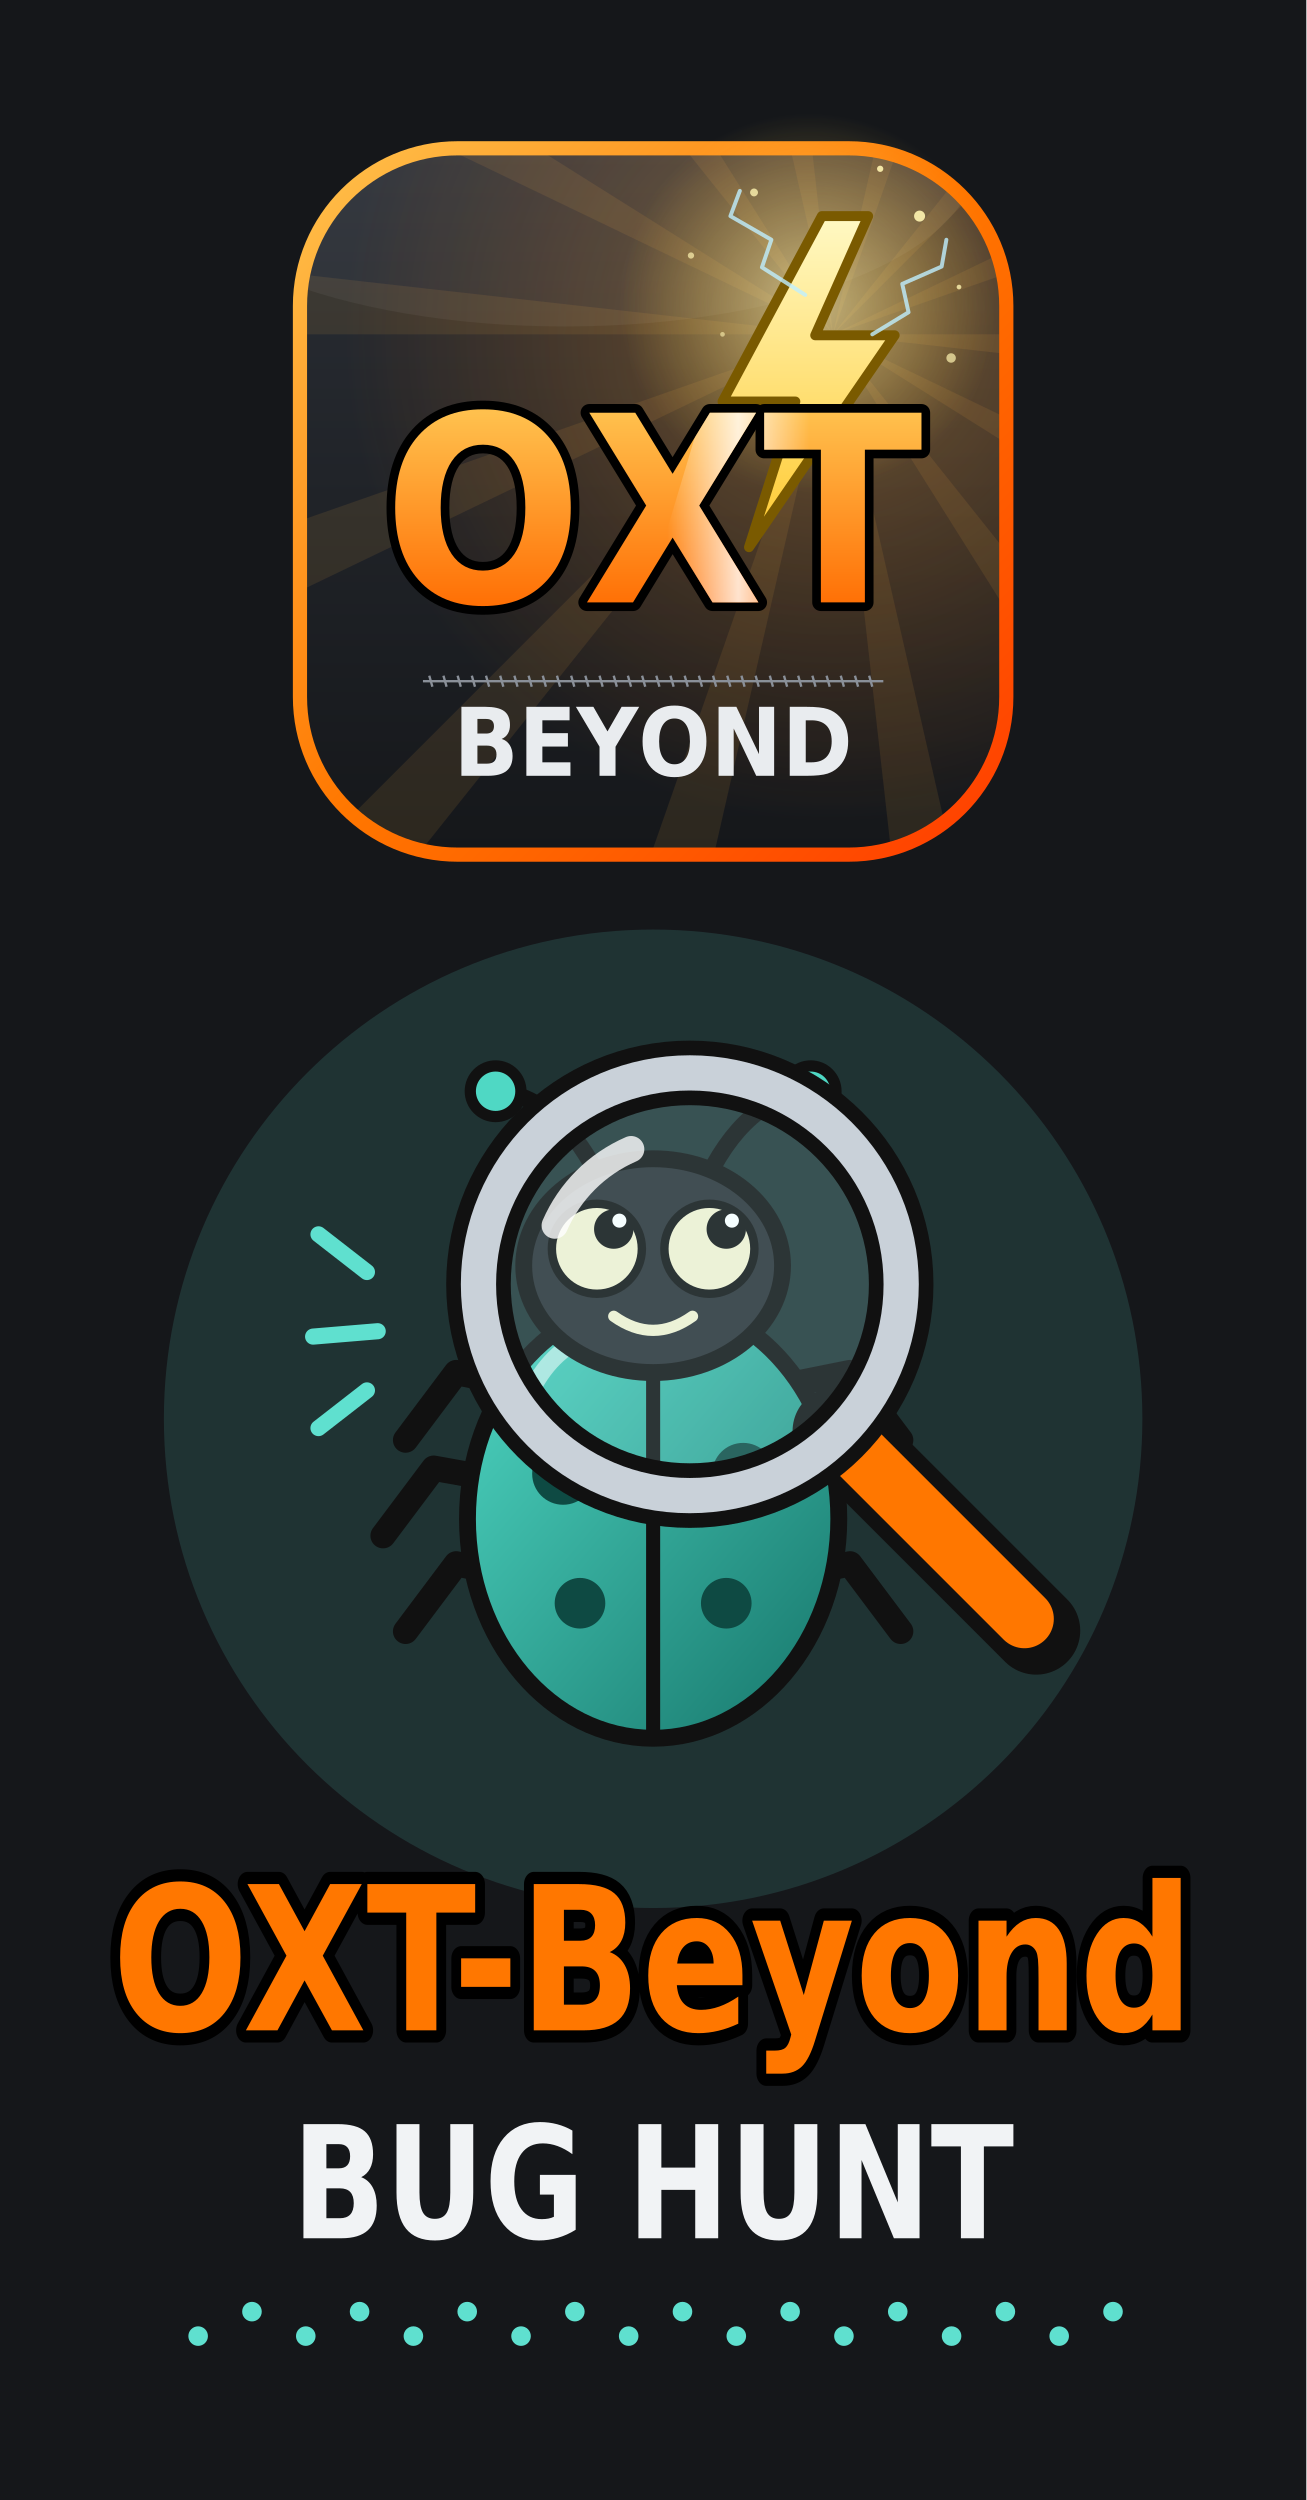
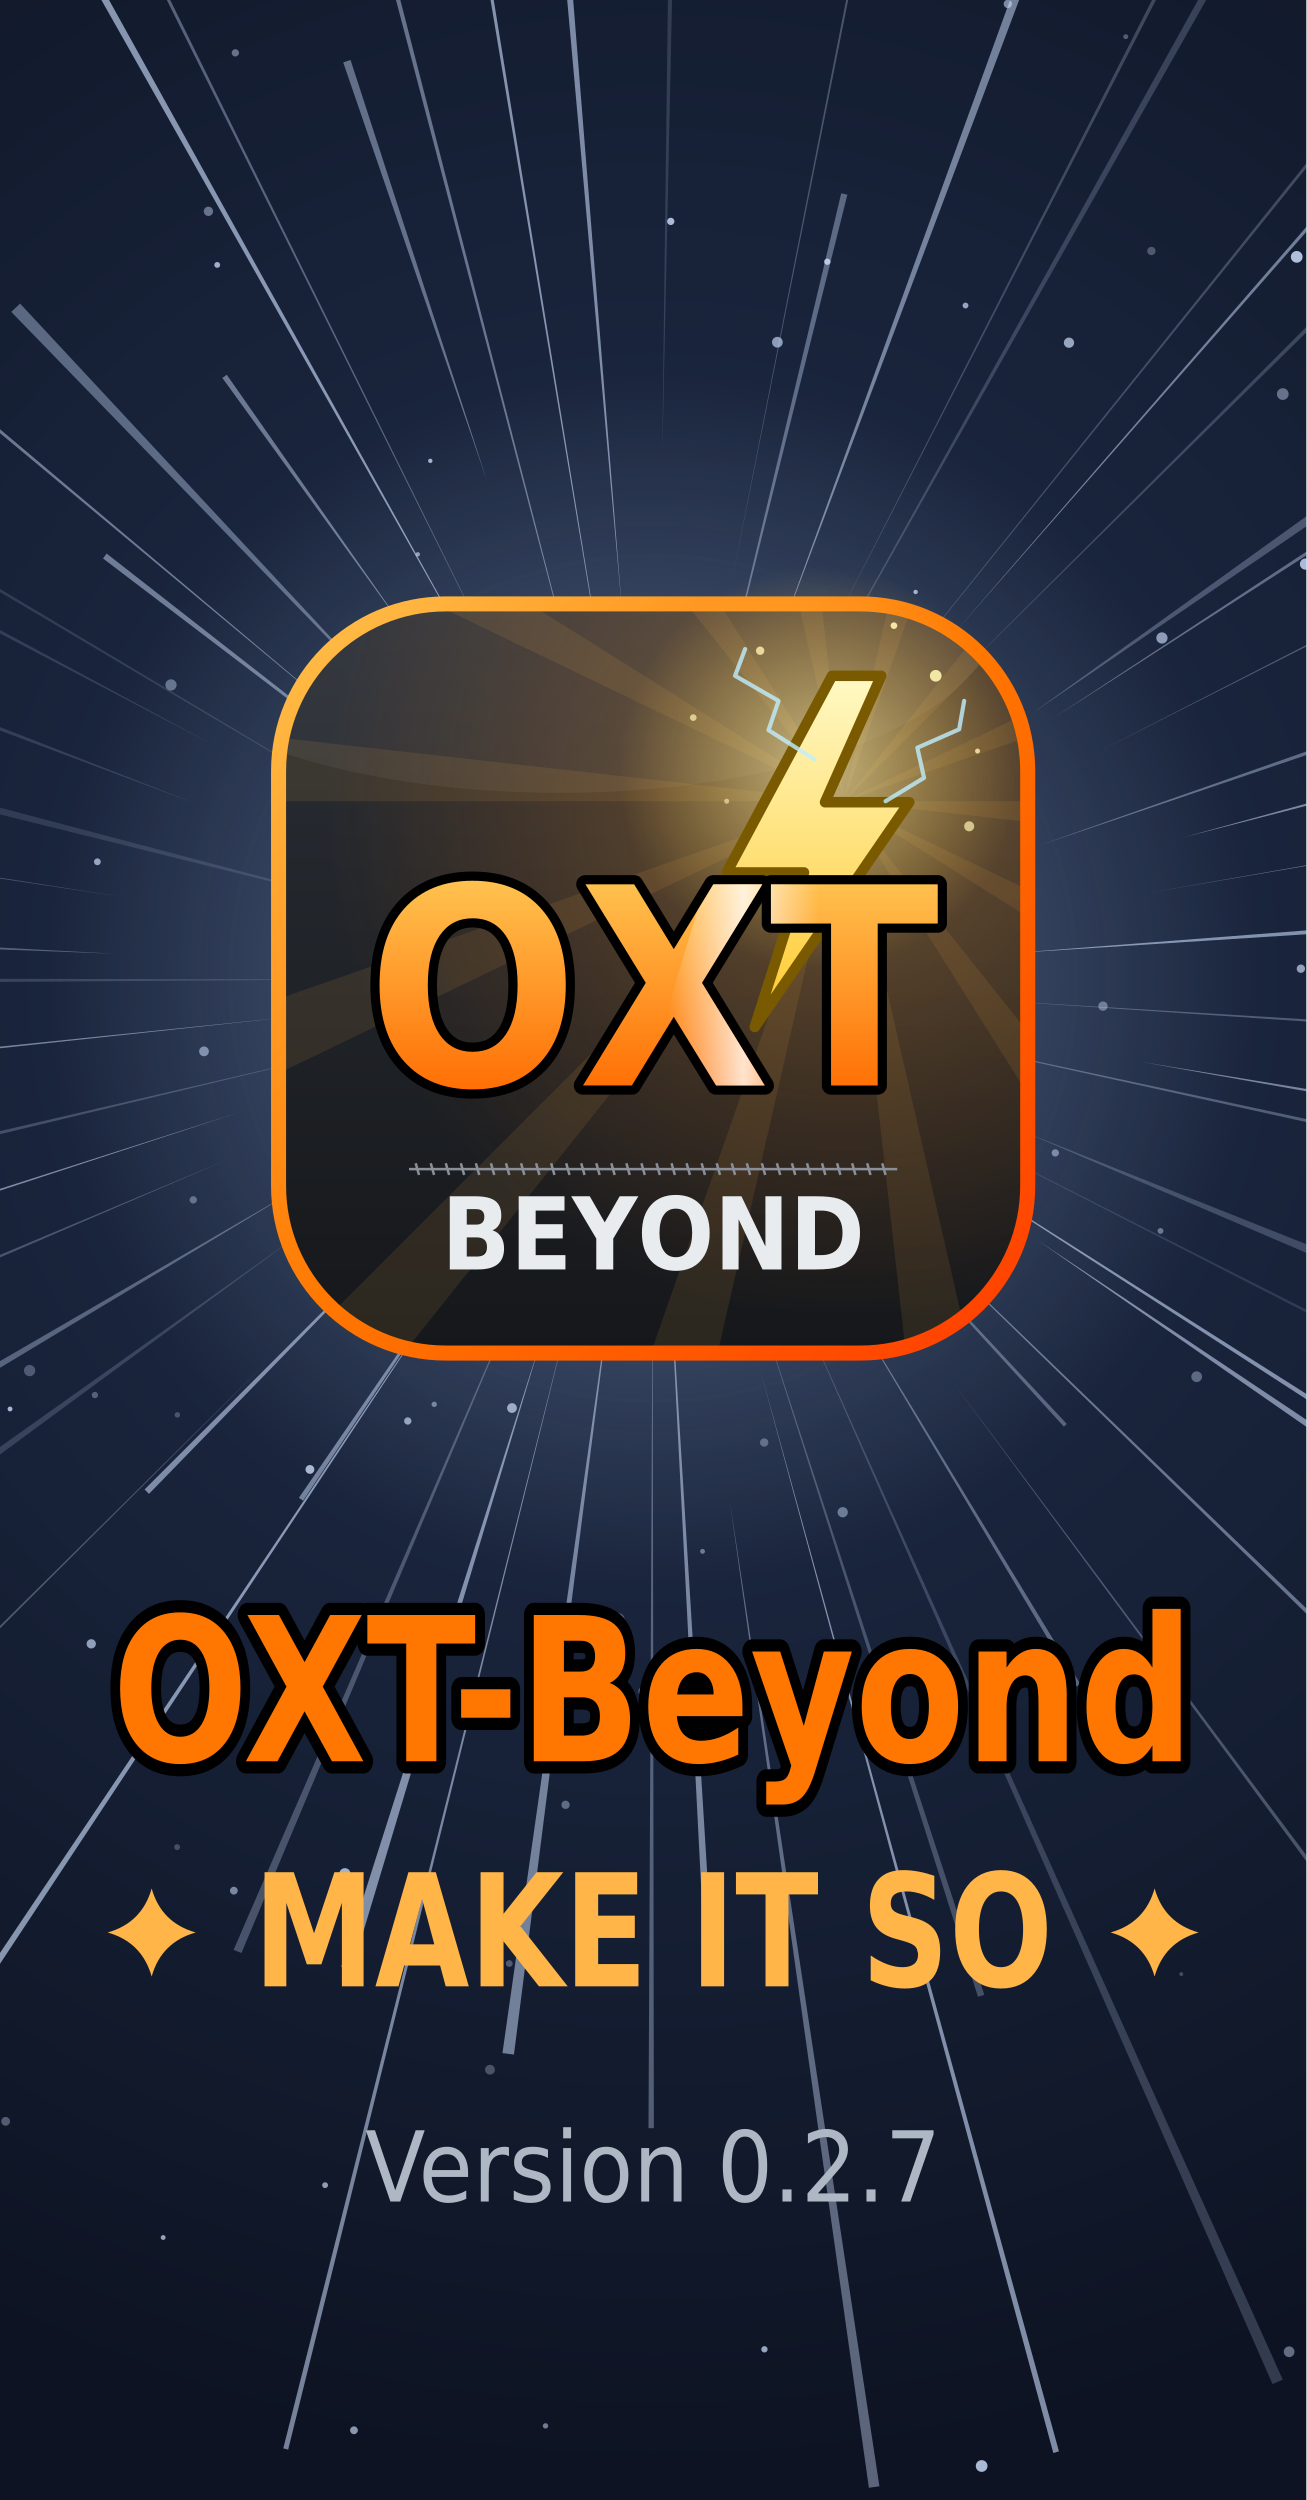
<svg xmlns="http://www.w3.org/2000/svg" width="534" height="1022" viewBox="0 0 534 1022">
-   <rect width="534" height="1022" fill="#15171A" />
-   <circle cx="267" cy="580" r="200" fill="#5FE0CF" fill-opacity="0.14" />
-   <svg x="102" y="40" width="330" height="330" viewBox="0 0 1024 1024">
+   <defs>
+     <radialGradient id="wsky" gradientUnits="userSpaceOnUse" cx="267" cy="400" r="1022">
+       <stop offset="0" stop-color="#22314F" />
+       <stop offset="0.6" stop-color="#0D1322" />
+     </radialGradient>
+     <radialGradient id="wsky-core" cx="0.5" cy="0.5" r="0.5">
+       <stop offset="0" stop-color="#CFE0FF" stop-opacity="0.35" />
+       <stop offset="1" stop-color="#CFE0FF" stop-opacity="0" />
+     </radialGradient>
+   </defs>
+   <rect width="534" height="1022" fill="url(#wsky)" />
+   <circle cx="318.8" cy="305.8" r="1.3" fill="#CFE0FF" fill-opacity="0.67" />
+   <circle cx="530.1" cy="105.0" r="2.4" fill="#CFE0FF" fill-opacity="0.83" />
+   <circle cx="130.1" cy="340.4" r="1.3" fill="#CFE0FF" fill-opacity="0.71" />
+   <circle cx="482.9" cy="807.0" r="0.8" fill="#CFE0FF" fill-opacity="0.26" />
+   <circle cx="231.2" cy="737.8" r="1.7" fill="#CFE0FF" fill-opacity="0.39" />
+   <circle cx="4.1" cy="576.0" r="1.0" fill="#CFE0FF" fill-opacity="0.79" />
+   <circle cx="294.3" cy="456.1" r="2.3" fill="#CFE0FF" fill-opacity="0.58" />
+   <circle cx="431.4" cy="471.3" r="1.5" fill="#CFE0FF" fill-opacity="0.49" />
+   <circle cx="437.0" cy="140.1" r="2.1" fill="#CFE0FF" fill-opacity="0.69" />
+   <circle cx="338.2" cy="107.0" r="1.3" fill="#CFE0FF" fill-opacity="0.80" />
+   <circle cx="326.8" cy="424.1" r="0.8" fill="#CFE0FF" fill-opacity="0.78" />
+   <circle cx="79.0" cy="490.5" r="1.5" fill="#CFE0FF" fill-opacity="0.38" />
+   <circle cx="88.8" cy="108.3" r="1.2" fill="#CFE0FF" fill-opacity="0.74" />
+   <circle cx="126.7" cy="600.7" r="1.8" fill="#CFE0FF" fill-opacity="0.78" />
+   <circle cx="345.3" cy="337.9" r="0.8" fill="#CFE0FF" fill-opacity="0.56" />
+   <circle cx="144.7" cy="993.5" r="1.6" fill="#CFE0FF" fill-opacity="0.64" />
+   <circle cx="319.5" cy="479.6" r="1.7" fill="#CFE0FF" fill-opacity="0.49" />
+   <circle cx="394.7" cy="124.9" r="1.2" fill="#CFE0FF" fill-opacity="0.69" />
+   <circle cx="412.0" cy="1.6" r="1.7" fill="#CFE0FF" fill-opacity="0.56" />
+   <circle cx="141.0" cy="766.0" r="2.3" fill="#CFE0FF" fill-opacity="0.76" />
+   <circle cx="170.8" cy="226.6" r="0.9" fill="#CFE0FF" fill-opacity="0.62" />
+   <circle cx="527.0" cy="961.4" r="2.2" fill="#CFE0FF" fill-opacity="0.44" />
+   <circle cx="200.3" cy="846.1" r="2.0" fill="#CFE0FF" fill-opacity="0.29" />
+   <circle cx="175.9" cy="188.4" r="0.9" fill="#CFE0FF" fill-opacity="0.74" />
+   <circle cx="531.8" cy="396.0" r="1.7" fill="#CFE0FF" fill-opacity="0.66" />
+   <circle cx="69.9" cy="280.0" r="2.3" fill="#CFE0FF" fill-opacity="0.41" />
+   <circle cx="262.9" cy="691.5" r="1.9" fill="#CFE0FF" fill-opacity="0.47" />
+   <circle cx="85.2" cy="86.4" r="1.9" fill="#CFE0FF" fill-opacity="0.44" />
+   <circle cx="66.7" cy="914.7" r="1.0" fill="#CFE0FF" fill-opacity="0.69" />
+   <circle cx="533.7" cy="230.6" r="2.3" fill="#CFE0FF" fill-opacity="0.80" />
+   <circle cx="95.6" cy="772.9" r="1.6" fill="#CFE0FF" fill-opacity="0.54" />
+   <circle cx="166.7" cy="580.9" r="1.5" fill="#CFE0FF" fill-opacity="0.66" />
+   <circle cx="221.3" cy="462.0" r="0.9" fill="#CFE0FF" fill-opacity="0.71" />
+   <circle cx="252.9" cy="661.9" r="2.4" fill="#CFE0FF" fill-opacity="0.32" />
+   <circle cx="474.4" cy="503.2" r="1.2" fill="#CFE0FF" fill-opacity="0.43" />
+   <circle cx="312.5" cy="960.4" r="1.3" fill="#CFE0FF" fill-opacity="0.71" />
+   <circle cx="83.4" cy="429.8" r="2.0" fill="#CFE0FF" fill-opacity="0.53" />
+   <circle cx="460.2" cy="15.0" r="1.0" fill="#CFE0FF" fill-opacity="0.34" />
+   <circle cx="450.9" cy="411.3" r="1.9" fill="#CFE0FF" fill-opacity="0.42" />
+   <circle cx="209.3" cy="575.6" r="2.0" fill="#CFE0FF" fill-opacity="0.69" />
+   <circle cx="320.7" cy="707.1" r="1.4" fill="#CFE0FF" fill-opacity="0.31" />
+   <circle cx="147.2" cy="306.3" r="1.9" fill="#CFE0FF" fill-opacity="0.60" />
+   <circle cx="223.0" cy="991.7" r="1.1" fill="#CFE0FF" fill-opacity="0.51" />
+   <circle cx="72.4" cy="755.1" r="1.2" fill="#CFE0FF" fill-opacity="0.26" />
+   <circle cx="177.5" cy="574.1" r="1.1" fill="#CFE0FF" fill-opacity="0.48" />
+   <circle cx="2.3" cy="867.2" r="1.8" fill="#CFE0FF" fill-opacity="0.34" />
+   <circle cx="267.2" cy="533.6" r="2.0" fill="#CFE0FF" fill-opacity="0.34" />
+   <circle cx="312.4" cy="589.7" r="1.7" fill="#CFE0FF" fill-opacity="0.35" />
+   <circle cx="344.5" cy="618.2" r="2.1" fill="#CFE0FF" fill-opacity="0.45" />
+   <circle cx="475.0" cy="260.8" r="2.3" fill="#CFE0FF" fill-opacity="0.64" />
+   <circle cx="470.7" cy="102.6" r="1.7" fill="#CFE0FF" fill-opacity="0.30" />
+   <circle cx="132.9" cy="893.3" r="1.2" fill="#CFE0FF" fill-opacity="0.66" />
+   <circle cx="489.2" cy="562.8" r="2.2" fill="#CFE0FF" fill-opacity="0.37" />
+   <circle cx="374.3" cy="242.0" r="0.9" fill="#CFE0FF" fill-opacity="0.73" />
+   <circle cx="331.5" cy="347.2" r="1.2" fill="#CFE0FF" fill-opacity="0.27" />
+   <circle cx="401.3" cy="1008.1" r="2.4" fill="#CFE0FF" fill-opacity="0.81" />
+   <circle cx="524.4" cy="161.1" r="2.4" fill="#CFE0FF" fill-opacity="0.43" />
+   <circle cx="272.9" cy="519.3" r="1.1" fill="#CFE0FF" fill-opacity="0.30" />
+   <circle cx="227.0" cy="348.8" r="1.5" fill="#CFE0FF" fill-opacity="0.73" />
+   <circle cx="110.5" cy="722.0" r="2.2" fill="#CFE0FF" fill-opacity="0.26" />
+   <circle cx="274.2" cy="90.5" r="1.5" fill="#CFE0FF" fill-opacity="0.80" />
+   <circle cx="37.3" cy="672.0" r="1.9" fill="#CFE0FF" fill-opacity="0.66" />
+   <circle cx="12.1" cy="560.3" r="2.3" fill="#CFE0FF" fill-opacity="0.30" />
+   <circle cx="317.8" cy="139.9" r="2.2" fill="#CFE0FF" fill-opacity="0.64" />
+   <circle cx="208.2" cy="802.7" r="1.4" fill="#CFE0FF" fill-opacity="0.32" />
+   <circle cx="96.2" cy="21.6" r="1.5" fill="#CFE0FF" fill-opacity="0.44" />
+   <circle cx="287.2" cy="634.2" r="1.0" fill="#CFE0FF" fill-opacity="0.45" />
+   <circle cx="72.5" cy="578.4" r="1.1" fill="#CFE0FF" fill-opacity="0.27" />
+   <circle cx="39.8" cy="352.3" r="1.4" fill="#CFE0FF" fill-opacity="0.67" />
+   <circle cx="38.8" cy="570.3" r="1.3" fill="#CFE0FF" fill-opacity="0.33" />
+   <path d="M408.2 409.1 L673.0 427.0 L673.1 425.1 Z" fill="#CFE0FF" fill-opacity="0.30" />
+   <path d="M465.9 434.0 L772.8 488.6 L773.5 484.4 Z" fill="#CFE0FF" fill-opacity="0.52" />
+   <path d="M358.9 420.0 L608.6 475.2 L609.0 473.5 Z" fill="#CFE0FF" fill-opacity="0.31" />
+   <path d="M418.1 462.5 L575.4 529.9 L577.1 525.8 Z" fill="#CFE0FF" fill-opacity="0.22" />
+   <path d="M367.8 451.3 L775.5 660.4 L776.6 658.1 Z" fill="#CFE0FF" fill-opacity="0.13" />
+   <path d="M372.7 467.6 L589.5 607.9 L590.8 605.8 Z" fill="#CFE0FF" fill-opacity="0.58" />
+   <path d="M424.3 507.1 L569.5 607.9 L571.3 605.3 Z" fill="#CFE0FF" fill-opacity="0.56" />
+   <path d="M344.2 474.8 L699.3 820.6 L701.3 818.5 Z" fill="#CFE0FF" fill-opacity="0.44" />
+   <path d="M332.5 471.0 L434.9 583.2 L436.1 582.1 Z" fill="#CFE0FF" fill-opacity="0.34" />
+   <path d="M389.6 565.1 L564.5 802.2 L565.9 801.1 Z" fill="#CFE0FF" fill-opacity="0.29" />
+   <path d="M337.1 516.5 L440.0 689.5 L441.7 688.5 Z" fill="#CFE0FF" fill-opacity="0.38" />
+   <path d="M324.6 529.3 L520.2 974.6 L524.4 972.8 Z" fill="#CFE0FF" fill-opacity="0.20" />
+   <path d="M308.8 529.8 L399.8 816.3 L402.4 815.5 Z" fill="#CFE0FF" fill-opacity="0.26" />
+   <path d="M310.9 560.4 L430.6 1002.8 L432.9 1002.1 Z" fill="#CFE0FF" fill-opacity="0.59" />
+   <path d="M298.2 612.7 L355.2 1017.0 L359.5 1016.4 Z" fill="#CFE0FF" fill-opacity="0.40" />
+   <path d="M272.8 502.2 L288.5 807.9 L291.7 807.7 Z" fill="#CFE0FF" fill-opacity="0.53" />
+   <path d="M266.8 517.9 L265.1 870.0 L267.3 870.0 Z" fill="#CFE0FF" fill-opacity="0.34" />
+   <path d="M250.7 520.9 L205.4 839.3 L210.1 839.9 Z" fill="#CFE0FF" fill-opacity="0.51" />
+   <path d="M235.6 525.5 L115.8 1000.9 L117.8 1001.4 Z" fill="#CFE0FF" fill-opacity="0.54" />
+   <path d="M221.4 547.1 L139.5 804.0 L143.8 805.4 Z" fill="#CFE0FF" fill-opacity="0.58" />
+   <path d="M217.3 516.3 L95.5 797.1 L98.7 798.4 Z" fill="#CFE0FF" fill-opacity="0.28" />
+   <path d="M190.2 515.2 L-43.7 863.4 L-41.2 865.1 Z" fill="#CFE0FF" fill-opacity="0.62" />
+   <path d="M212.6 480.5 L122.2 612.3 L123.9 613.5 Z" fill="#CFE0FF" fill-opacity="0.50" />
+   <path d="M188.4 479.7 L59.1 608.9 L60.9 610.7 Z" fill="#CFE0FF" fill-opacity="0.56" />
+   <path d="M110.0 555.9 L-202.9 865.2 L-201.4 866.7 Z" fill="#CFE0FF" fill-opacity="0.30" />
+   <path d="M121.5 505.2 L-113.7 672.3 L-110.9 676.2 Z" fill="#CFE0FF" fill-opacity="0.18" />
+   <path d="M124.2 484.4 L-147.4 641.9 L-144.8 646.3 Z" fill="#CFE0FF" fill-opacity="0.35" />
+   <path d="M92.5 474.2 L-325.4 649.5 L-323.7 653.4 Z" fill="#CFE0FF" fill-opacity="0.27" />
+   <path d="M98.4 454.5 L-235.0 561.2 L-234.2 563.4 Z" fill="#CFE0FF" fill-opacity="0.55" />
+   <path d="M136.8 430.7 L-126.5 491.7 L-126.0 494.0 Z" fill="#CFE0FF" fill-opacity="0.23" />
+   <path d="M117.7 415.8 L-144.9 442.7 L-144.8 444.2 Z" fill="#CFE0FF" fill-opacity="0.51" />
+   <path d="M140.9 400.4 L-189.3 399.8 L-189.3 402.8 Z" fill="#CFE0FF" fill-opacity="0.17" />
+   <path d="M47.0 389.9 L-267.5 372.9 L-267.7 378.1 Z" fill="#CFE0FF" fill-opacity="0.33" />
+   <path d="M50.9 366.8 L-334.0 306.3 L-334.4 308.9 Z" fill="#CFE0FF" fill-opacity="0.27" />
+   <path d="M165.8 374.0 L-12.4 326.9 L-13.1 329.7 Z" fill="#CFE0FF" fill-opacity="0.13" />
+   <path d="M80.7 328.8 L-46.8 278.9 L-47.5 280.9 Z" fill="#CFE0FF" fill-opacity="0.15" />
+   <path d="M87.1 304.5 L-255.8 119.6 L-258.1 124.0 Z" fill="#CFE0FF" fill-opacity="0.15" />
+   <path d="M176.7 346.4 L-116.5 171.1 L-117.4 172.7 Z" fill="#CFE0FF" fill-opacity="0.14" />
+   <path d="M190.5 341.1 L43.6 226.3 L42.1 228.3 Z" fill="#CFE0FF" fill-opacity="0.47" />
+   <path d="M158.8 309.3 L-228.4 -17.0 L-230.3 -14.7 Z" fill="#CFE0FF" fill-opacity="0.46" />
+   <path d="M170.3 298.3 L8.2 124.1 L4.6 127.5 Z" fill="#CFE0FF" fill-opacity="0.38" />
+   <path d="M169.8 263.4 L92.7 153.2 L90.9 154.5 Z" fill="#CFE0FF" fill-opacity="0.45" />
+   <path d="M201.3 282.7 L-38.3 -149.5 L-41.9 -147.4 Z" fill="#CFE0FF" fill-opacity="0.62" />
+   <path d="M209.3 283.5 L23.5 -93.5 L22.0 -92.8 Z" fill="#CFE0FF" fill-opacity="0.36" />
+   <path d="M199.3 197.2 L143.3 24.5 L140.3 25.5 Z" fill="#CFE0FF" fill-opacity="0.42" />
+   <path d="M242.7 306.8 L154.0 -37.5 L152.1 -37.1 Z" fill="#CFE0FF" fill-opacity="0.44" />
+   <path d="M251.5 305.5 L193.2 -53.2 L191.7 -53.0 Z" fill="#CFE0FF" fill-opacity="0.60" />
+   <path d="M254.3 249.7 L228.8 -69.0 L225.7 -68.7 Z" fill="#CFE0FF" fill-opacity="0.56" />
+   <path d="M270.7 187.3 L275.7 -45.1 L273.6 -45.2 Z" fill="#CFE0FF" fill-opacity="0.16" />
+   <path d="M299.0 238.6 L384.7 -189.6 L383.2 -189.9 Z" fill="#CFE0FF" fill-opacity="0.28" />
+   <path d="M292.1 296.9 L346.4 79.6 L343.9 79.0 Z" fill="#CFE0FF" fill-opacity="0.38" />
+   <path d="M316.2 266.7 L451.9 -93.7 L447.5 -95.4 Z" fill="#CFE0FF" fill-opacity="0.51" />
+   <path d="M338.9 259.5 L484.2 -22.6 L482.8 -23.3 Z" fill="#CFE0FF" fill-opacity="0.23" />
+   <path d="M326.2 294.6 L579.8 -153.1 L576.0 -155.3 Z" fill="#CFE0FF" fill-opacity="0.20" />
+   <path d="M350.7 295.9 L600.0 -13.1 L598.7 -14.1 Z" fill="#CFE0FF" fill-opacity="0.24" />
+   <path d="M390.2 258.7 L560.4 64.7 L559.2 63.7 Z" fill="#CFE0FF" fill-opacity="0.50" />
+   <path d="M391.0 276.8 L684.5 -12.4 L682.3 -14.7 Z" fill="#CFE0FF" fill-opacity="0.21" />
+   <path d="M422.1 291.5 L582.7 182.0 L579.9 178.1 Z" fill="#CFE0FF" fill-opacity="0.28" />
+   <path d="M430.1 293.9 L829.3 37.2 L826.6 33.0 Z" fill="#CFE0FF" fill-opacity="0.40" />
+   <path d="M449.8 306.9 L841.8 108.7 L840.5 106.3 Z" fill="#CFE0FF" fill-opacity="0.29" />
+   <path d="M424.5 345.7 L692.5 255.1 L691.3 251.9 Z" fill="#CFE0FF" fill-opacity="0.39" />
+   <path d="M483.1 342.5 L678.3 292.3 L677.5 289.1 Z" fill="#CFE0FF" fill-opacity="0.53" />
+   <path d="M468.9 365.1 L977.5 278.0 L977.2 276.5 Z" fill="#CFE0FF" fill-opacity="0.59" />
+   <path d="M411.5 389.8 L738.2 368.8 L737.9 364.6 Z" fill="#CFE0FF" fill-opacity="0.58" />
+   <circle cx="267" cy="400" r="250" fill="url(#wsky-core)" />
+   <svg x="92" y="225" width="350" height="350" viewBox="0 0 1024 1024">
    <style>
.tile { fill: url(#tile-fade); }
.rim { fill: none; stroke: url(#rim.fire); stroke-width: 18; }
.bolt { fill: url(#bolt.gold); stroke: #7A5A00; stroke-width: 3; stroke-linejoin: round; }
.outline { fill: #000000; stroke: #000000; stroke-width: 22; stroke-linejoin: round; }
.oxt { fill: url(#oxt-flame); }
.arc { fill: none; stroke: #BFEFFF; stroke-width: 5; stroke-linejoin: round; stroke-linecap: round; }
.tick { stroke: #8A9099; stroke-width: 3; }
.beyond { fill: #E9ECEF; }
</style>
    <defs>
      <linearGradient id="tile-fade" x1="0" y1="0" x2="0" y2="1">
        <stop offset="0" stop-color="#2B2F36" />
        <stop offset="1" stop-color="#15171A" />
      </linearGradient>
      <linearGradient id="rim.fire" gradientUnits="userSpaceOnUse" x1="64" y1="64" x2="960" y2="960">
        <stop offset="0" stop-color="#FFC24D" />
        <stop offset="0.5" stop-color="#FF7700" />
        <stop offset="1" stop-color="#FF3D00" />
      </linearGradient>
      <linearGradient id="bolt.gold" x1="0" y1="0" x2="0" y2="1">
        <stop offset="0" stop-color="#FFF9C4" />
        <stop offset="1" stop-color="#FFC92E" />
      </linearGradient>
      <linearGradient id="oxt-flame" gradientUnits="userSpaceOnUse" x1="0" y1="400" x2="0" y2="660">
        <stop offset="0" stop-color="#FFC04D" />
        <stop offset="1" stop-color="#FF6A00" />
      </linearGradient>
      <linearGradient id="shine-1" gradientUnits="userSpaceOnUse" x1="-90" y1="0" x2="90" y2="0">
        <stop offset="0" stop-color="#FFFFFF" stop-opacity="0" />
        <stop offset="0.5" stop-color="#FFFFFF" />
        <stop offset="1" stop-color="#FFFFFF" stop-opacity="0" />
      </linearGradient>
      <radialGradient id="glow-1" gradientUnits="userSpaceOnUse" cx="740" cy="300" r="620">
        <stop offset="0" stop-color="#FFB347" />
        <stop offset="1" stop-color="#FF7700" stop-opacity="0" />
      </radialGradient>
      <radialGradient id="halo-1" gradientUnits="userSpaceOnUse" cx="710" cy="260" r="240">
        <stop offset="0" stop-color="#FFF4B0" />
        <stop offset="1" stop-color="#FFD24D" stop-opacity="0" />
      </radialGradient>
      <clipPath id="tile.edge">
        <rect x="64" y="64" width="896" height="896" rx="200" />
      </clipPath>
      <clipPath id="oxt.letters">
        <path d="M296.1 440Q270.6 440 256.5 461Q242.5 481.9 242.5 520Q242.5 557.8 256.5 578.8Q270.6 599.7 296.1 599.7Q321.8 599.7 335.9 578.8Q349.9 557.8 349.9 520Q349.9 481.9 335.9 461Q321.8 440 296.1 440ZM296.1 395.1Q348.3 395.1 377.9 428.3Q407.5 461.5 407.5 520Q407.5 578.3 377.9 611.5Q348.3 644.7 296.1 644.7Q244.1 644.7 214.4 611.5Q184.8 578.3 184.8 520Q184.8 461.5 214.4 428.3Q244.1 395.1 296.1 395.1Z M570.4 517.2 645.5 640H587.3L536.7 557.8L486.5 640H428.1L503.2 517.2L431 399.4H489.3L536.7 476.9L584 399.4H642.6Z M652.9 399.4H852.4V446.3H780.6V640H724.8V446.3H652.9Z" />
      </clipPath>
    </defs>
    <rect class="tile" x="64" y="64" width="896" height="896" rx="200" />
    <g clip-path="url(#tile.edge)">
      <g opacity="0.1" transform="rotate(0 740 300)">
        <polygon points="740,300 1840,300 1833,423" fill="#FFB347" />
        <polygon points="740,300 1731,777 1671,885" fill="#FFB347" />
        <polygon points="740,300 1426,1160 1325,1231" fill="#FFB347" />
        <polygon points="740,300 985,1372 863,1393" fill="#FFB347" />
        <polygon points="740,300 495,1372 377,1338" fill="#FFB347" />
        <polygon points="740,300 54,1160 -38,1078" fill="#FFB347" />
        <polygon points="740,300 -251,777 -298,663" fill="#FFB347" />
        <polygon points="740,300 -360,300 -353,177" fill="#FFB347" />
        <polygon points="740,300 -251,-177 -191,-285" fill="#FFB347" />
        <polygon points="740,300 54,-560 155,-631" fill="#FFB347" />
        <polygon points="740,300 495,-772 617,-793" fill="#FFB347" />
        <polygon points="740,300 985,-772 1103,-738" fill="#FFB347" />
        <polygon points="740,300 1426,-560 1518,-478" fill="#FFB347" />
        <polygon points="740,300 1731,-177 1778,-63" fill="#FFB347" />
      </g>
      <rect x="64" y="64" width="896" height="896" fill="url(#glow-1)" opacity="0.34" />
      <ellipse cx="400" cy="80" rx="520" ry="210" fill="#FFFFFF" opacity="0.05" />
    </g>
    <rect class="rim" fill="none" stroke="#FF7700" stroke-width="18" x="64" y="64" width="896" height="896" rx="200" />
    <circle cx="710" cy="260" r="240" fill="url(#halo-1)" opacity="0.6" />
    <g transform="translate(600,150) scale(4.2)">
      <path class="bolt" fill="#FFE14D" stroke="#7A5A00" stroke-width="3" d="M30 0 L0 56 H22 L8 100 L52 36 H28 L44 0 Z" />
    </g>
    <polyline class="arc" stroke="#BFEFFF" stroke-width="5" fill="none" opacity="0.8" points="705,250 650,215 662,180 610,150 622,118" />
    <polyline class="arc" stroke="#BFEFFF" stroke-width="5" fill="none" opacity="0.8" points="790,300 836,272 828,236 878,214 884,180" />
    <path class="outline" fill="#000000" stroke="#000000" stroke-width="22" stroke-linejoin="round" d="M296.1 440Q270.6 440 256.5 461Q242.5 481.9 242.5 520Q242.5 557.8 256.5 578.8Q270.6 599.7 296.1 599.7Q321.8 599.7 335.9 578.8Q349.9 557.8 349.9 520Q349.9 481.9 335.9 461Q321.8 440 296.1 440ZM296.1 395.1Q348.3 395.1 377.9 428.3Q407.5 461.5 407.5 520Q407.5 578.3 377.9 611.5Q348.3 644.7 296.1 644.7Q244.1 644.7 214.4 611.5Q184.8 578.3 184.8 520Q184.8 461.5 214.4 428.3Q244.1 395.1 296.1 395.1Z" />
    <path class="outline" fill="#000000" stroke="#000000" stroke-width="22" stroke-linejoin="round" d="M570.4 517.2 645.5 640H587.3L536.7 557.8L486.5 640H428.1L503.2 517.2L431 399.4H489.3L536.7 476.9L584 399.4H642.6Z" />
    <path class="outline" fill="#000000" stroke="#000000" stroke-width="22" stroke-linejoin="round" d="M652.9 399.4H852.4V446.3H780.6V640H724.8V446.3H652.9Z" />
    <path class="oxt" fill="#FF7700" d="M296.1 440Q270.6 440 256.5 461Q242.5 481.9 242.5 520Q242.5 557.8 256.5 578.8Q270.6 599.7 296.1 599.7Q321.8 599.7 335.9 578.8Q349.9 557.8 349.9 520Q349.9 481.9 335.9 461Q321.8 440 296.1 440ZM296.1 395.1Q348.3 395.1 377.9 428.3Q407.5 461.5 407.5 520Q407.5 578.3 377.9 611.5Q348.3 644.7 296.1 644.7Q244.1 644.7 214.4 611.5Q184.8 578.3 184.8 520Q184.8 461.5 214.4 428.3Q244.1 395.1 296.1 395.1Z" />
    <path class="oxt" fill="#FF7700" d="M570.4 517.2 645.5 640H587.3L536.7 557.8L486.5 640H428.1L503.2 517.2L431 399.4H489.3L536.7 476.9L584 399.4H642.6Z" />
    <path class="oxt" fill="#FF7700" d="M652.9 399.4H852.4V446.3H780.6V640H724.8V446.3H652.9Z" />
    <g clip-path="url(#oxt.letters)">
      <polygon transform="translate(620 0)" points="-40,380 130,380 40,680 -130,680" fill="url(#shine-1)" opacity="0.8" />
    </g>
    <path class="tick" stroke="#8A9099" stroke-width="3" d="M220 740 H804" />
    <path class="tick" stroke="#8A9099" stroke-width="3" d="M228 733 L232 747" />
    <path class="tick" stroke="#8A9099" stroke-width="3" d="M246 733 L250 747" />
    <path class="tick" stroke="#8A9099" stroke-width="3" d="M264 733 L268 747" />
    <path class="tick" stroke="#8A9099" stroke-width="3" d="M282 733 L286 747" />
    <path class="tick" stroke="#8A9099" stroke-width="3" d="M300 733 L304 747" />
    <path class="tick" stroke="#8A9099" stroke-width="3" d="M318 733 L322 747" />
    <path class="tick" stroke="#8A9099" stroke-width="3" d="M336 733 L340 747" />
    <path class="tick" stroke="#8A9099" stroke-width="3" d="M354 733 L358 747" />
    <path class="tick" stroke="#8A9099" stroke-width="3" d="M372 733 L376 747" />
    <path class="tick" stroke="#8A9099" stroke-width="3" d="M390 733 L394 747" />
    <path class="tick" stroke="#8A9099" stroke-width="3" d="M408 733 L412 747" />
    <path class="tick" stroke="#8A9099" stroke-width="3" d="M426 733 L430 747" />
    <path class="tick" stroke="#8A9099" stroke-width="3" d="M444 733 L448 747" />
    <path class="tick" stroke="#8A9099" stroke-width="3" d="M462 733 L466 747" />
    <path class="tick" stroke="#8A9099" stroke-width="3" d="M480 733 L484 747" />
    <path class="tick" stroke="#8A9099" stroke-width="3" d="M498 733 L502 747" />
    <path class="tick" stroke="#8A9099" stroke-width="3" d="M516 733 L520 747" />
    <path class="tick" stroke="#8A9099" stroke-width="3" d="M534 733 L538 747" />
    <path class="tick" stroke="#8A9099" stroke-width="3" d="M552 733 L556 747" />
    <path class="tick" stroke="#8A9099" stroke-width="3" d="M570 733 L574 747" />
    <path class="tick" stroke="#8A9099" stroke-width="3" d="M588 733 L592 747" />
    <path class="tick" stroke="#8A9099" stroke-width="3" d="M606 733 L610 747" />
    <path class="tick" stroke="#8A9099" stroke-width="3" d="M624 733 L628 747" />
    <path class="tick" stroke="#8A9099" stroke-width="3" d="M642 733 L646 747" />
    <path class="tick" stroke="#8A9099" stroke-width="3" d="M660 733 L664 747" />
    <path class="tick" stroke="#8A9099" stroke-width="3" d="M678 733 L682 747" />
    <path class="tick" stroke="#8A9099" stroke-width="3" d="M696 733 L700 747" />
    <path class="tick" stroke="#8A9099" stroke-width="3" d="M714 733 L718 747" />
    <path class="tick" stroke="#8A9099" stroke-width="3" d="M732 733 L736 747" />
    <path class="tick" stroke="#8A9099" stroke-width="3" d="M750 733 L754 747" />
    <path class="tick" stroke="#8A9099" stroke-width="3" d="M768 733 L772 747" />
    <path class="tick" stroke="#8A9099" stroke-width="3" d="M786 733 L790 747" />
    <path class="beyond" fill="#E9ECEF" d="M300.4 806.4Q305.2 806.4 307.7 804Q310.1 801.7 310.1 797.1Q310.1 792.6 307.7 790.2Q305.2 787.9 300.4 787.9H289.1V806.4ZM301.1 844.6Q307.2 844.6 310.3 841.8Q313.3 838.9 313.3 833.1Q313.3 827.4 310.3 824.6Q307.2 821.7 301.1 821.7H289.1V844.6ZM319.9 813.2Q326.5 815.3 330.1 821Q333.7 826.7 333.7 834.9Q333.7 847.6 326 853.8Q318.3 860 302.5 860H268.8V772.5H299.3Q315.7 772.5 323.1 778Q330.4 783.5 330.4 795.7Q330.4 802.1 327.7 806.5Q325.1 811 319.9 813.2Z" />
    <path class="beyond" fill="#E9ECEF" d="M351.2 772.5H406V789.6H371.5V805.9H403.9V822.9H371.5V842.9H407.1V860H351.2Z" />
    <path class="beyond" fill="#E9ECEF" d="M414 772.5H436.2L454.1 803.7L472 772.5H494.3L464.3 823.1V860H444V823.1Z" />
    <path class="beyond" fill="#E9ECEF" d="M539.1 787.3Q529.8 787.3 524.7 794.9Q519.6 802.5 519.6 816.3Q519.6 830.1 524.7 837.7Q529.8 845.4 539.1 845.4Q548.4 845.4 553.6 837.7Q558.7 830.1 558.7 816.3Q558.7 802.5 553.6 794.9Q548.4 787.3 539.1 787.3ZM539.1 770.9Q558.1 770.9 568.8 783Q579.6 795.1 579.6 816.3Q579.6 837.6 568.8 849.6Q558.1 861.7 539.1 861.7Q520.2 861.7 509.4 849.6Q498.6 837.6 498.6 816.3Q498.6 795.1 509.4 783Q520.2 770.9 539.1 770.9Z" />
    <path class="beyond" fill="#E9ECEF" d="M595 772.5H617.6L646.3 832.5V772.5H665.5V860H642.8L614.2 800V860H595Z" />
    <path class="beyond" fill="#E9ECEF" d="M705.6 789.6V842.9H712.9Q725.4 842.9 731.9 836.1Q738.5 829.2 738.5 816.2Q738.5 803.2 732 796.4Q725.4 789.6 712.9 789.6ZM685.3 772.5H706.7Q724.7 772.5 733.5 775.4Q742.2 778.2 748.5 785Q754.1 790.9 756.7 798.7Q759.4 806.4 759.4 816.2Q759.4 826.1 756.7 833.8Q754.1 841.6 748.5 847.5Q742.2 854.3 733.3 857.2Q724.5 860 706.7 860H685.3Z" />
    <circle cx="850" cy="150" r="7" fill="#FFF4B0" opacity="0.9" />
    <circle cx="640" cy="120" r="5" fill="#FFF4B0" opacity="0.8" />
    <circle cx="890" cy="330" r="6" fill="#FFF4B0" opacity="0.7" />
    <circle cx="560" cy="200" r="4" fill="#FFF4B0" opacity="0.7" />
    <circle cx="800" cy="90" r="4" fill="#FFF4B0" opacity="0.9" />
    <circle cx="900" cy="240" r="3" fill="#FFF4B0" opacity="0.8" />
    <circle cx="600" cy="300" r="3" fill="#FFF4B0" opacity="0.6" />
  </svg>
-   <g transform="translate(152,430) scale(1.15)">
-     <defs>
-       <linearGradient id="shell" x1="0" y1="0" x2="1" y2="1">
-         <stop offset="0" stop-color="#4FD8C4" />
-         <stop offset="1" stop-color="#16756A" />
-       </linearGradient>
-     </defs>
-     <path d="M100 128 L30 114 L12 138" stroke="#111" stroke-width="9" fill="none" stroke-linecap="round" stroke-linejoin="round" />
-     <path d="M100 128 L170 114 L188 138" stroke="#111" stroke-width="9" fill="none" stroke-linecap="round" stroke-linejoin="round" />
-     <path d="M100 162 L22 148 L4 172" stroke="#111" stroke-width="9" fill="none" stroke-linecap="round" stroke-linejoin="round" />
-     <path d="M100 162 L178 148 L196 172" stroke="#111" stroke-width="9" fill="none" stroke-linecap="round" stroke-linejoin="round" />
-     <path d="M100 196 L30 182 L12 206" stroke="#111" stroke-width="9" fill="none" stroke-linecap="round" stroke-linejoin="round" />
-     <path d="M100 196 L170 182 L188 206" stroke="#111" stroke-width="9" fill="none" stroke-linecap="round" stroke-linejoin="round" />
-     <path d="M84 52 Q70 18 46 14" stroke="#111" stroke-width="6" fill="none" stroke-linecap="round" />
-     <path d="M116 52 Q130 18 154 14" stroke="#111" stroke-width="6" fill="none" stroke-linecap="round" />
-     <circle cx="44" cy="14" r="9" fill="#4FD8C4" stroke="#111" stroke-width="4" />
-     <circle cx="156" cy="14" r="9" fill="#4FD8C4" stroke="#111" stroke-width="4" />
-     <ellipse cx="100" cy="166" rx="66" ry="78" fill="url(#shell)" stroke="#111" stroke-width="6" />
-     <path d="M100 96 V242" stroke="#111" stroke-width="5" />
-     <circle cx="68" cy="150" r="11" fill="#0E4A43" />
-     <circle cx="132" cy="150" r="11" fill="#0E4A43" />
-     <circle cx="74" cy="196" r="9" fill="#0E4A43" />
-     <circle cx="126" cy="196" r="9" fill="#0E4A43" />
-     <path d="M58 118 Q66 104 80 100" stroke="#FFFFFF" stroke-opacity="0.55" stroke-width="6" fill="none" stroke-linecap="round" />
-     <ellipse cx="100" cy="76" rx="46" ry="38" fill="#2A2E33" stroke="#111" stroke-width="6" />
-     <circle cx="80" cy="70" r="16" fill="#F4F1D0" stroke="#111" stroke-width="3" />
-     <circle cx="120" cy="70" r="16" fill="#F4F1D0" stroke="#111" stroke-width="3" />
-     <circle cx="86" cy="63" r="7" fill="#111" />
-     <circle cx="126" cy="63" r="7" fill="#111" />
-     <circle cx="88" cy="60" r="2.5" fill="#FFF" />
-     <circle cx="128" cy="60" r="2.5" fill="#FFF" />
-     <path d="M86 94 Q100 104 114 94" stroke="#F4F1D0" stroke-width="4" fill="none" stroke-linecap="round" />
-   </g>
-   <g transform="translate(150,520) scale(1.1)" stroke="#5FE0CF" stroke-width="6" stroke-linecap="round">
-     <path d="M0 0 L-18 -14" />
-     <path d="M4 22 L-20 24" />
-     <path d="M0 44 L-18 58" />
-   </g>
-   <g transform="translate(282,525) scale(1.2)">
-     <path d="M50 50 L118 118" stroke="#111" stroke-width="30" stroke-linecap="round" />
-     <path d="M56 56 L114 114" stroke="#FF7700" stroke-width="20" stroke-linecap="round" />
-     <circle cx="0" cy="0" r="72" fill="#BDF3FF" fill-opacity="0.16" stroke="#111" stroke-width="22" />
-     <circle cx="0" cy="0" r="72" fill="none" stroke="#C9D1D9" stroke-width="12" />
-     <path d="M-46 -20 A50 50 0 0 1 -20 -46" stroke="#FFFFFF" stroke-opacity="0.8" stroke-width="9" fill="none" stroke-linecap="round" />
-   </g>
-   <text transform="translate(267,830) scale(0.8,1)" font-family="DejaVu Sans" font-weight="bold" font-size="82" text-anchor="middle" fill="#000" stroke="#000" stroke-width="10" stroke-linejoin="round">OXT-Beyond</text>
-   <text transform="translate(267,830) scale(0.8,1)" font-family="DejaVu Sans" font-weight="bold" font-size="82" text-anchor="middle" fill="#FF7700">OXT-Beyond</text>
-   <text transform="translate(267,915) scale(0.78,1)" font-family="DejaVu Sans" font-weight="bold" font-size="64" text-anchor="middle" fill="#F1F3F5">BUG HUNT</text>
-   <circle cx="81" cy="955" r="4" fill="#5FE0CF" />
-   <circle cx="103" cy="945" r="4" fill="#5FE0CF" />
-   <circle cx="125" cy="955" r="4" fill="#5FE0CF" />
-   <circle cx="147" cy="945" r="4" fill="#5FE0CF" />
-   <circle cx="169" cy="955" r="4" fill="#5FE0CF" />
-   <circle cx="191" cy="945" r="4" fill="#5FE0CF" />
-   <circle cx="213" cy="955" r="4" fill="#5FE0CF" />
-   <circle cx="235" cy="945" r="4" fill="#5FE0CF" />
-   <circle cx="257" cy="955" r="4" fill="#5FE0CF" />
-   <circle cx="279" cy="945" r="4" fill="#5FE0CF" />
-   <circle cx="301" cy="955" r="4" fill="#5FE0CF" />
-   <circle cx="323" cy="945" r="4" fill="#5FE0CF" />
-   <circle cx="345" cy="955" r="4" fill="#5FE0CF" />
-   <circle cx="367" cy="945" r="4" fill="#5FE0CF" />
-   <circle cx="389" cy="955" r="4" fill="#5FE0CF" />
-   <circle cx="411" cy="945" r="4" fill="#5FE0CF" />
-   <circle cx="433" cy="955" r="4" fill="#5FE0CF" />
-   <circle cx="455" cy="945" r="4" fill="#5FE0CF" />
+   <text transform="translate(267,720) scale(0.8,1)" font-family="DejaVu Sans" font-weight="bold" font-size="82" text-anchor="middle" fill="#000" stroke="#000" stroke-width="10" stroke-linejoin="round">OXT-Beyond</text>
+   <text transform="translate(267,720) scale(0.8,1)" font-family="DejaVu Sans" font-weight="bold" font-size="82" text-anchor="middle" fill="#FF7700">OXT-Beyond</text>
+   <path d="M62 772 Q65.96 786.04 80 790 Q65.96 793.96 62 808 Q58.04 793.96 44 790 Q58.04 786.04 62 772 Z" fill="#FFB547" />
+   <path d="M472 772 Q475.96 786.04 490 790 Q475.96 793.96 472 808 Q468.04 793.96 454 790 Q468.04 786.04 472 772 Z" fill="#FFB547" />
+   <text transform="translate(267,812) scale(0.78,1)" font-family="DejaVu Sans" font-weight="bold" font-size="64" text-anchor="middle" fill="#FFB547">MAKE IT SO</text>
+   <text transform="translate(267,900) scale(0.9,1)" font-family="DejaVu Sans" font-weight="normal" font-size="40" text-anchor="middle" fill="#AEB8C4">Version 0.2.7</text>
</svg>
